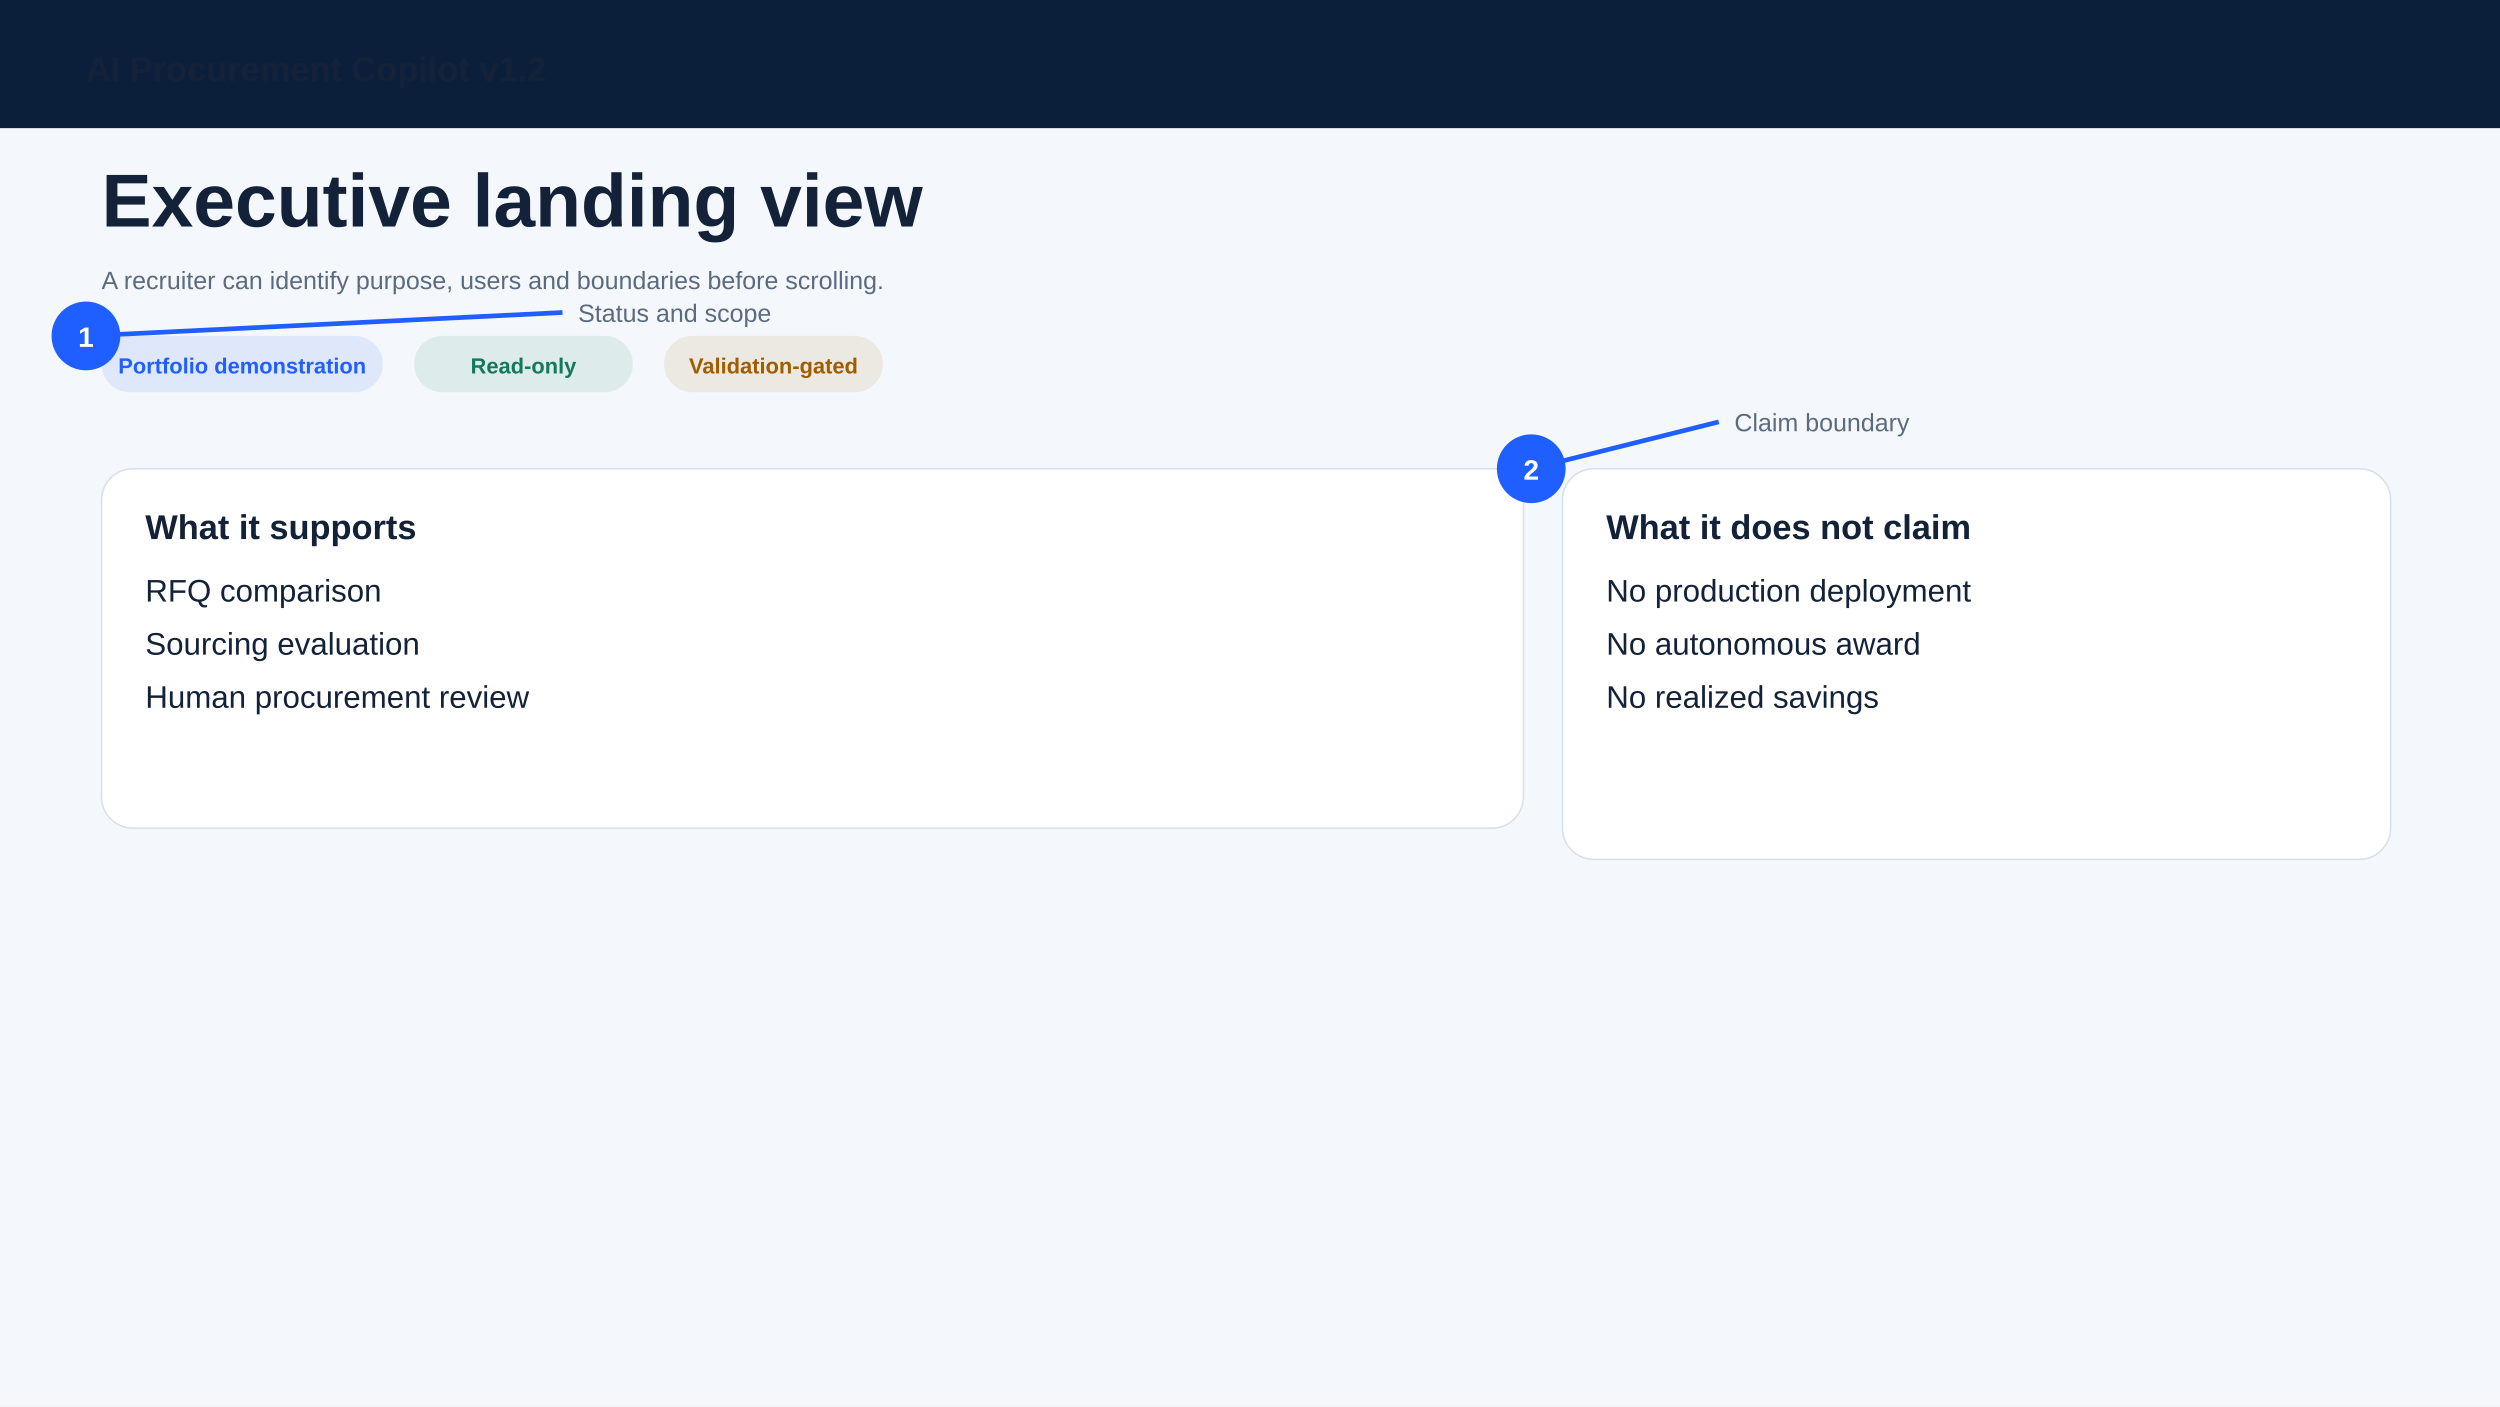
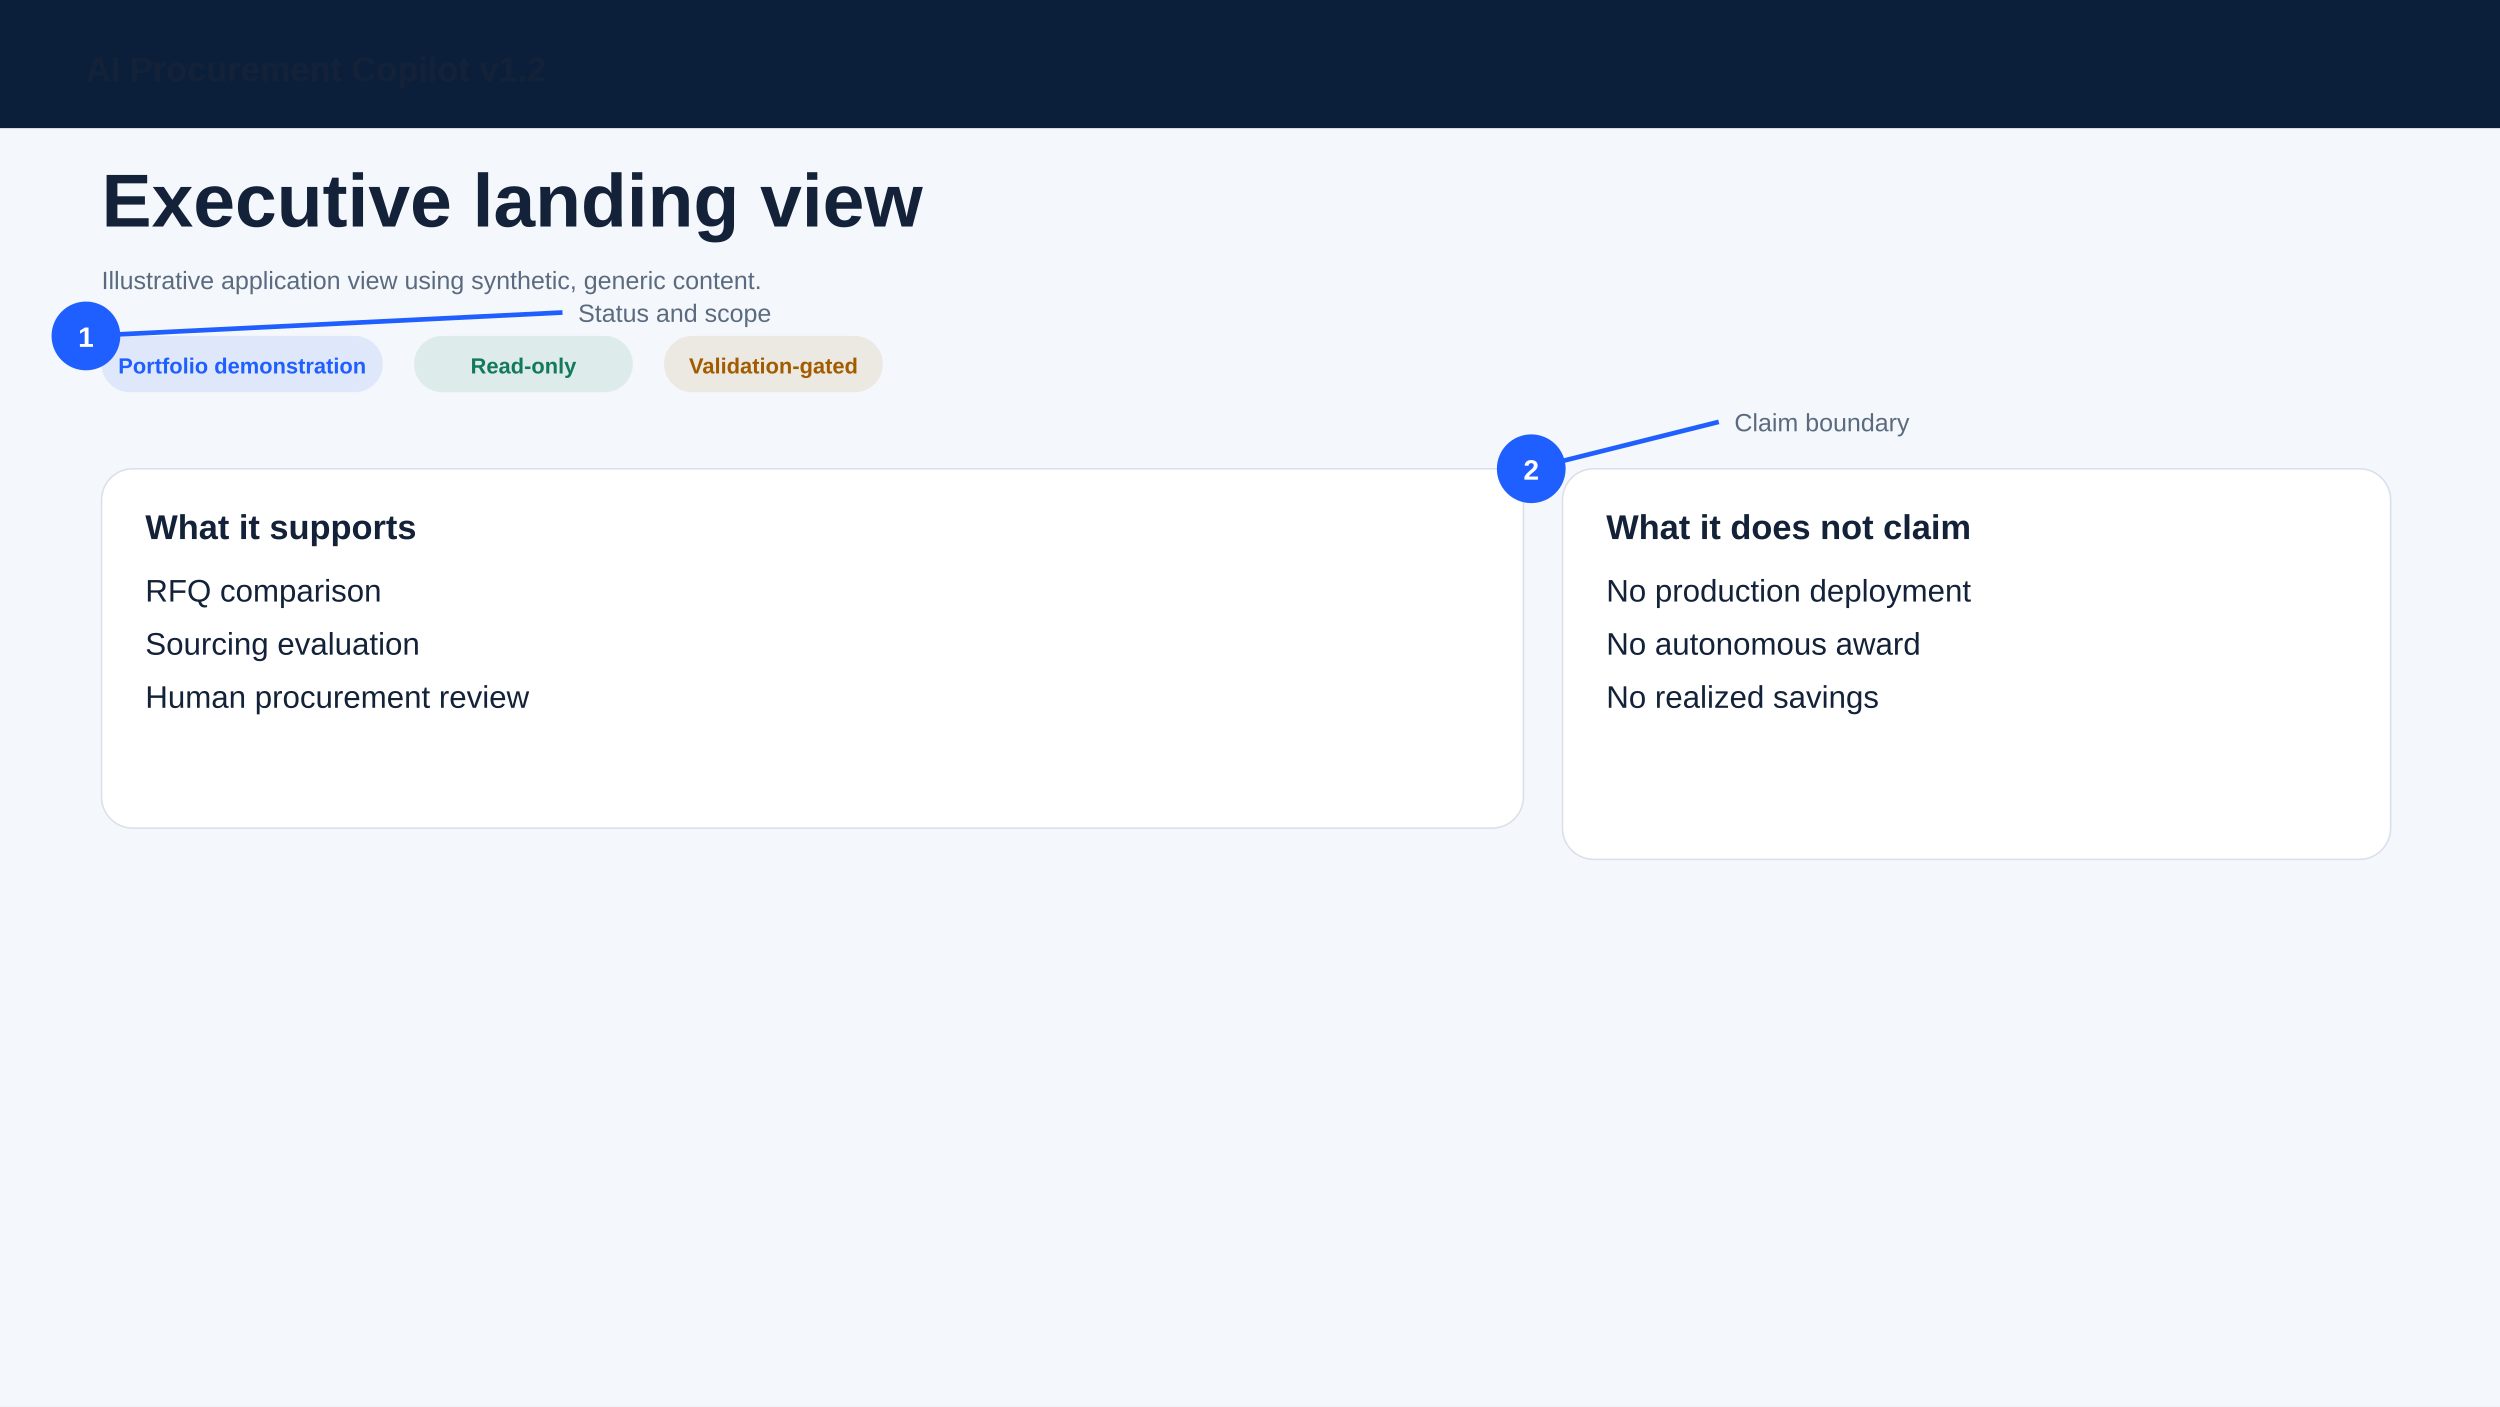
<svg xmlns="http://www.w3.org/2000/svg" width="1600" height="900" viewBox="0 0 1600 900">
  <rect width="100%" height="100%" fill="#F4F7FB" />
  <style>.title{font:700 48px Arial,sans-serif;fill:#132238}.h3{font:700 22px Arial,sans-serif;fill:#132238}.body{font:400 20px Arial,sans-serif;fill:#132238}.small{font:400 16px Arial,sans-serif;fill:#5B6B7F}</style>
  <rect x="0" y="0" width="1600" height="82" fill="#0B1F3A" />
  <text x="55" y="52" class="h3" fill="#fff">AI Procurement Copilot v1.2</text>
  <text x="65" y="145" class="title">Executive landing view</text>
-   <text x="65" y="185" class="small">A recruiter can identify purpose, users and boundaries before scrolling.</text>
+   <text x="65" y="185" class="small">Illustrative application view using synthetic, generic content.</text>
  <rect x="65" y="215" width="180" height="36" rx="18" fill="#1F5EFF" opacity="0.10" />
  <text x="155" y="239" text-anchor="middle" style="font:700 14px Arial;fill:#1F5EFF">Portfolio demonstration</text>
  <rect x="265" y="215" width="140" height="36" rx="18" fill="#13795B" opacity="0.10" />
  <text x="335" y="239" text-anchor="middle" style="font:700 14px Arial;fill:#13795B">Read-only</text>
  <rect x="425" y="215" width="140" height="36" rx="18" fill="#A15C00" opacity="0.10" />
  <text x="495" y="239" text-anchor="middle" style="font:700 14px Arial;fill:#A15C00">Validation-gated</text>
  <rect x="65" y="300" width="910" height="230" rx="20" fill="#fff" stroke="#D8E0EA" />
  <text x="93" y="345" class="h3">What it supports</text>
  <text x="93" y="385" class="body">RFQ comparison</text>
  <text x="93" y="419" class="body">Sourcing evaluation</text>
  <text x="93" y="453" class="body">Human procurement review</text>
  <rect x="1000" y="300" width="530" height="250" rx="20" fill="#fff" stroke="#D8E0EA" />
  <text x="1028" y="345" class="h3">What it does not claim</text>
  <text x="1028" y="385" class="body">No production deployment</text>
  <text x="1028" y="419" class="body">No autonomous award</text>
  <text x="1028" y="453" class="body">No realized savings</text>
  <line x1="55" y1="215" x2="360" y2="200" stroke="#1F5EFF" stroke-width="3" />
  <circle cx="55" cy="215" r="22" fill="#1F5EFF" />
  <text x="55" y="222" text-anchor="middle" style="font:700 18px Arial;fill:white">1</text>
  <text x="370" y="206" class="small">Status and scope</text>
  <line x1="980" y1="300" x2="1100" y2="270" stroke="#1F5EFF" stroke-width="3" />
  <circle cx="980" cy="300" r="22" fill="#1F5EFF" />
  <text x="980" y="307" text-anchor="middle" style="font:700 18px Arial;fill:white">2</text>
  <text x="1110" y="276" class="small">Claim boundary</text>
</svg>
